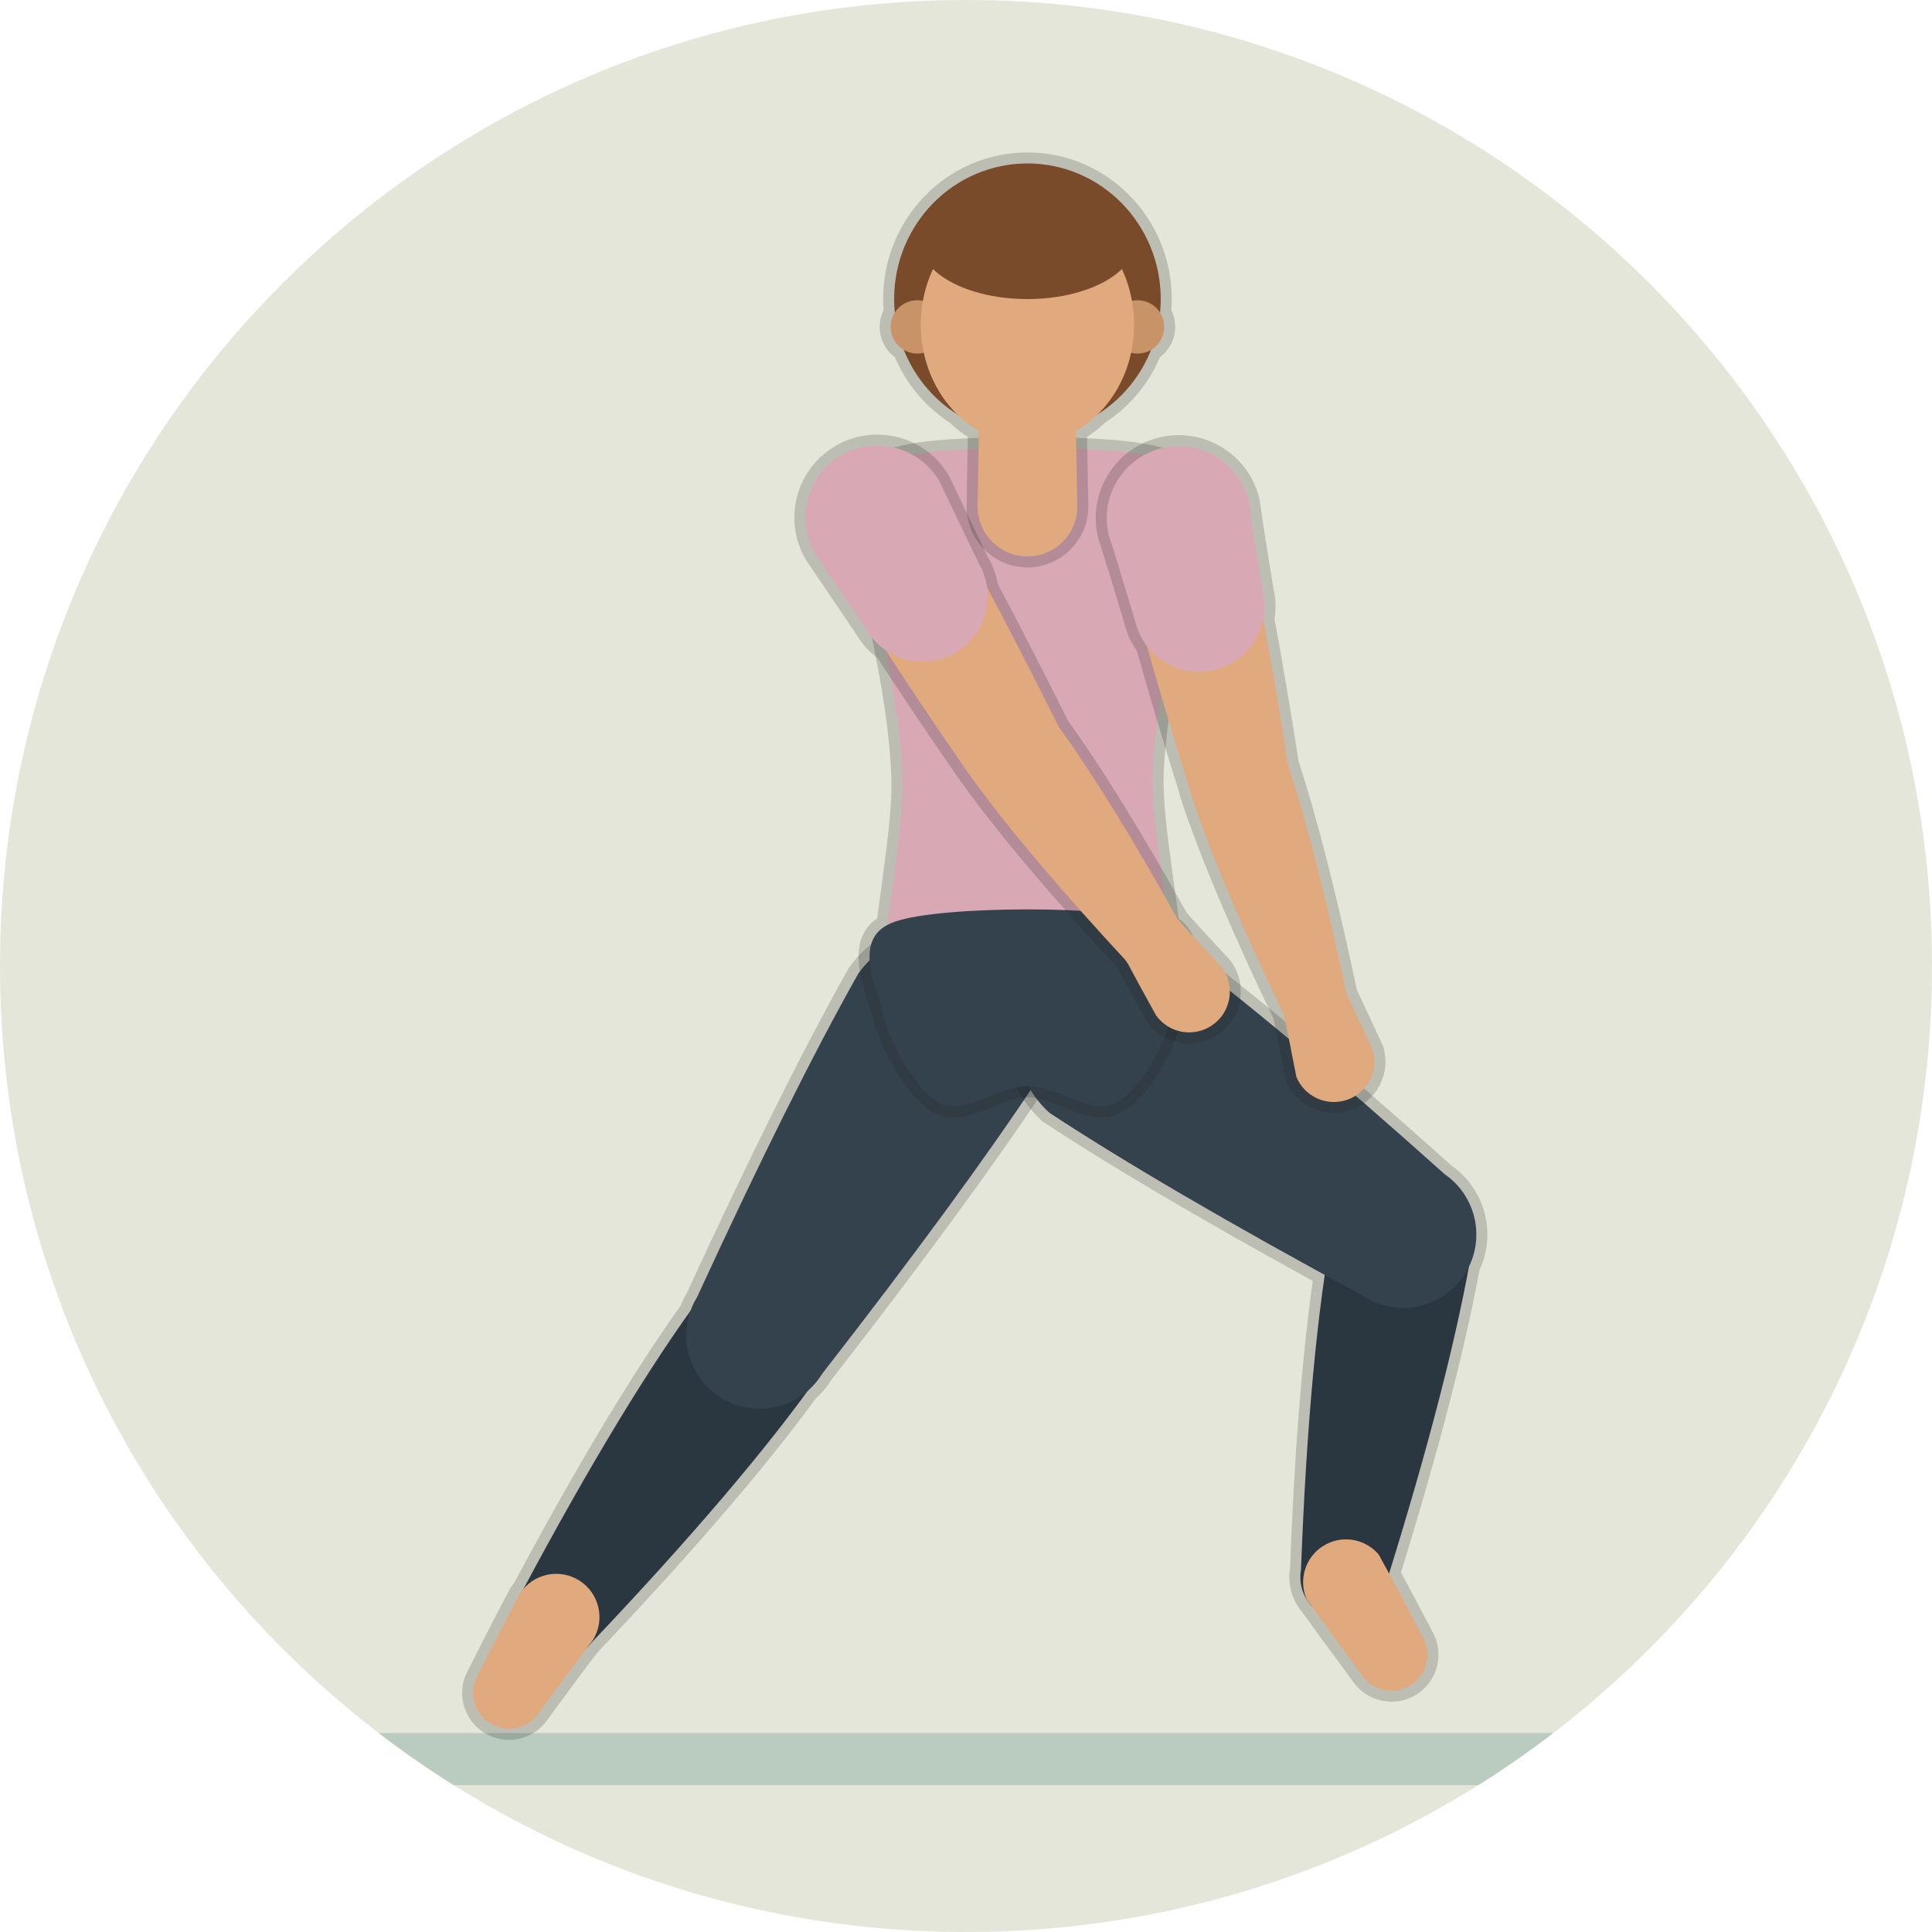
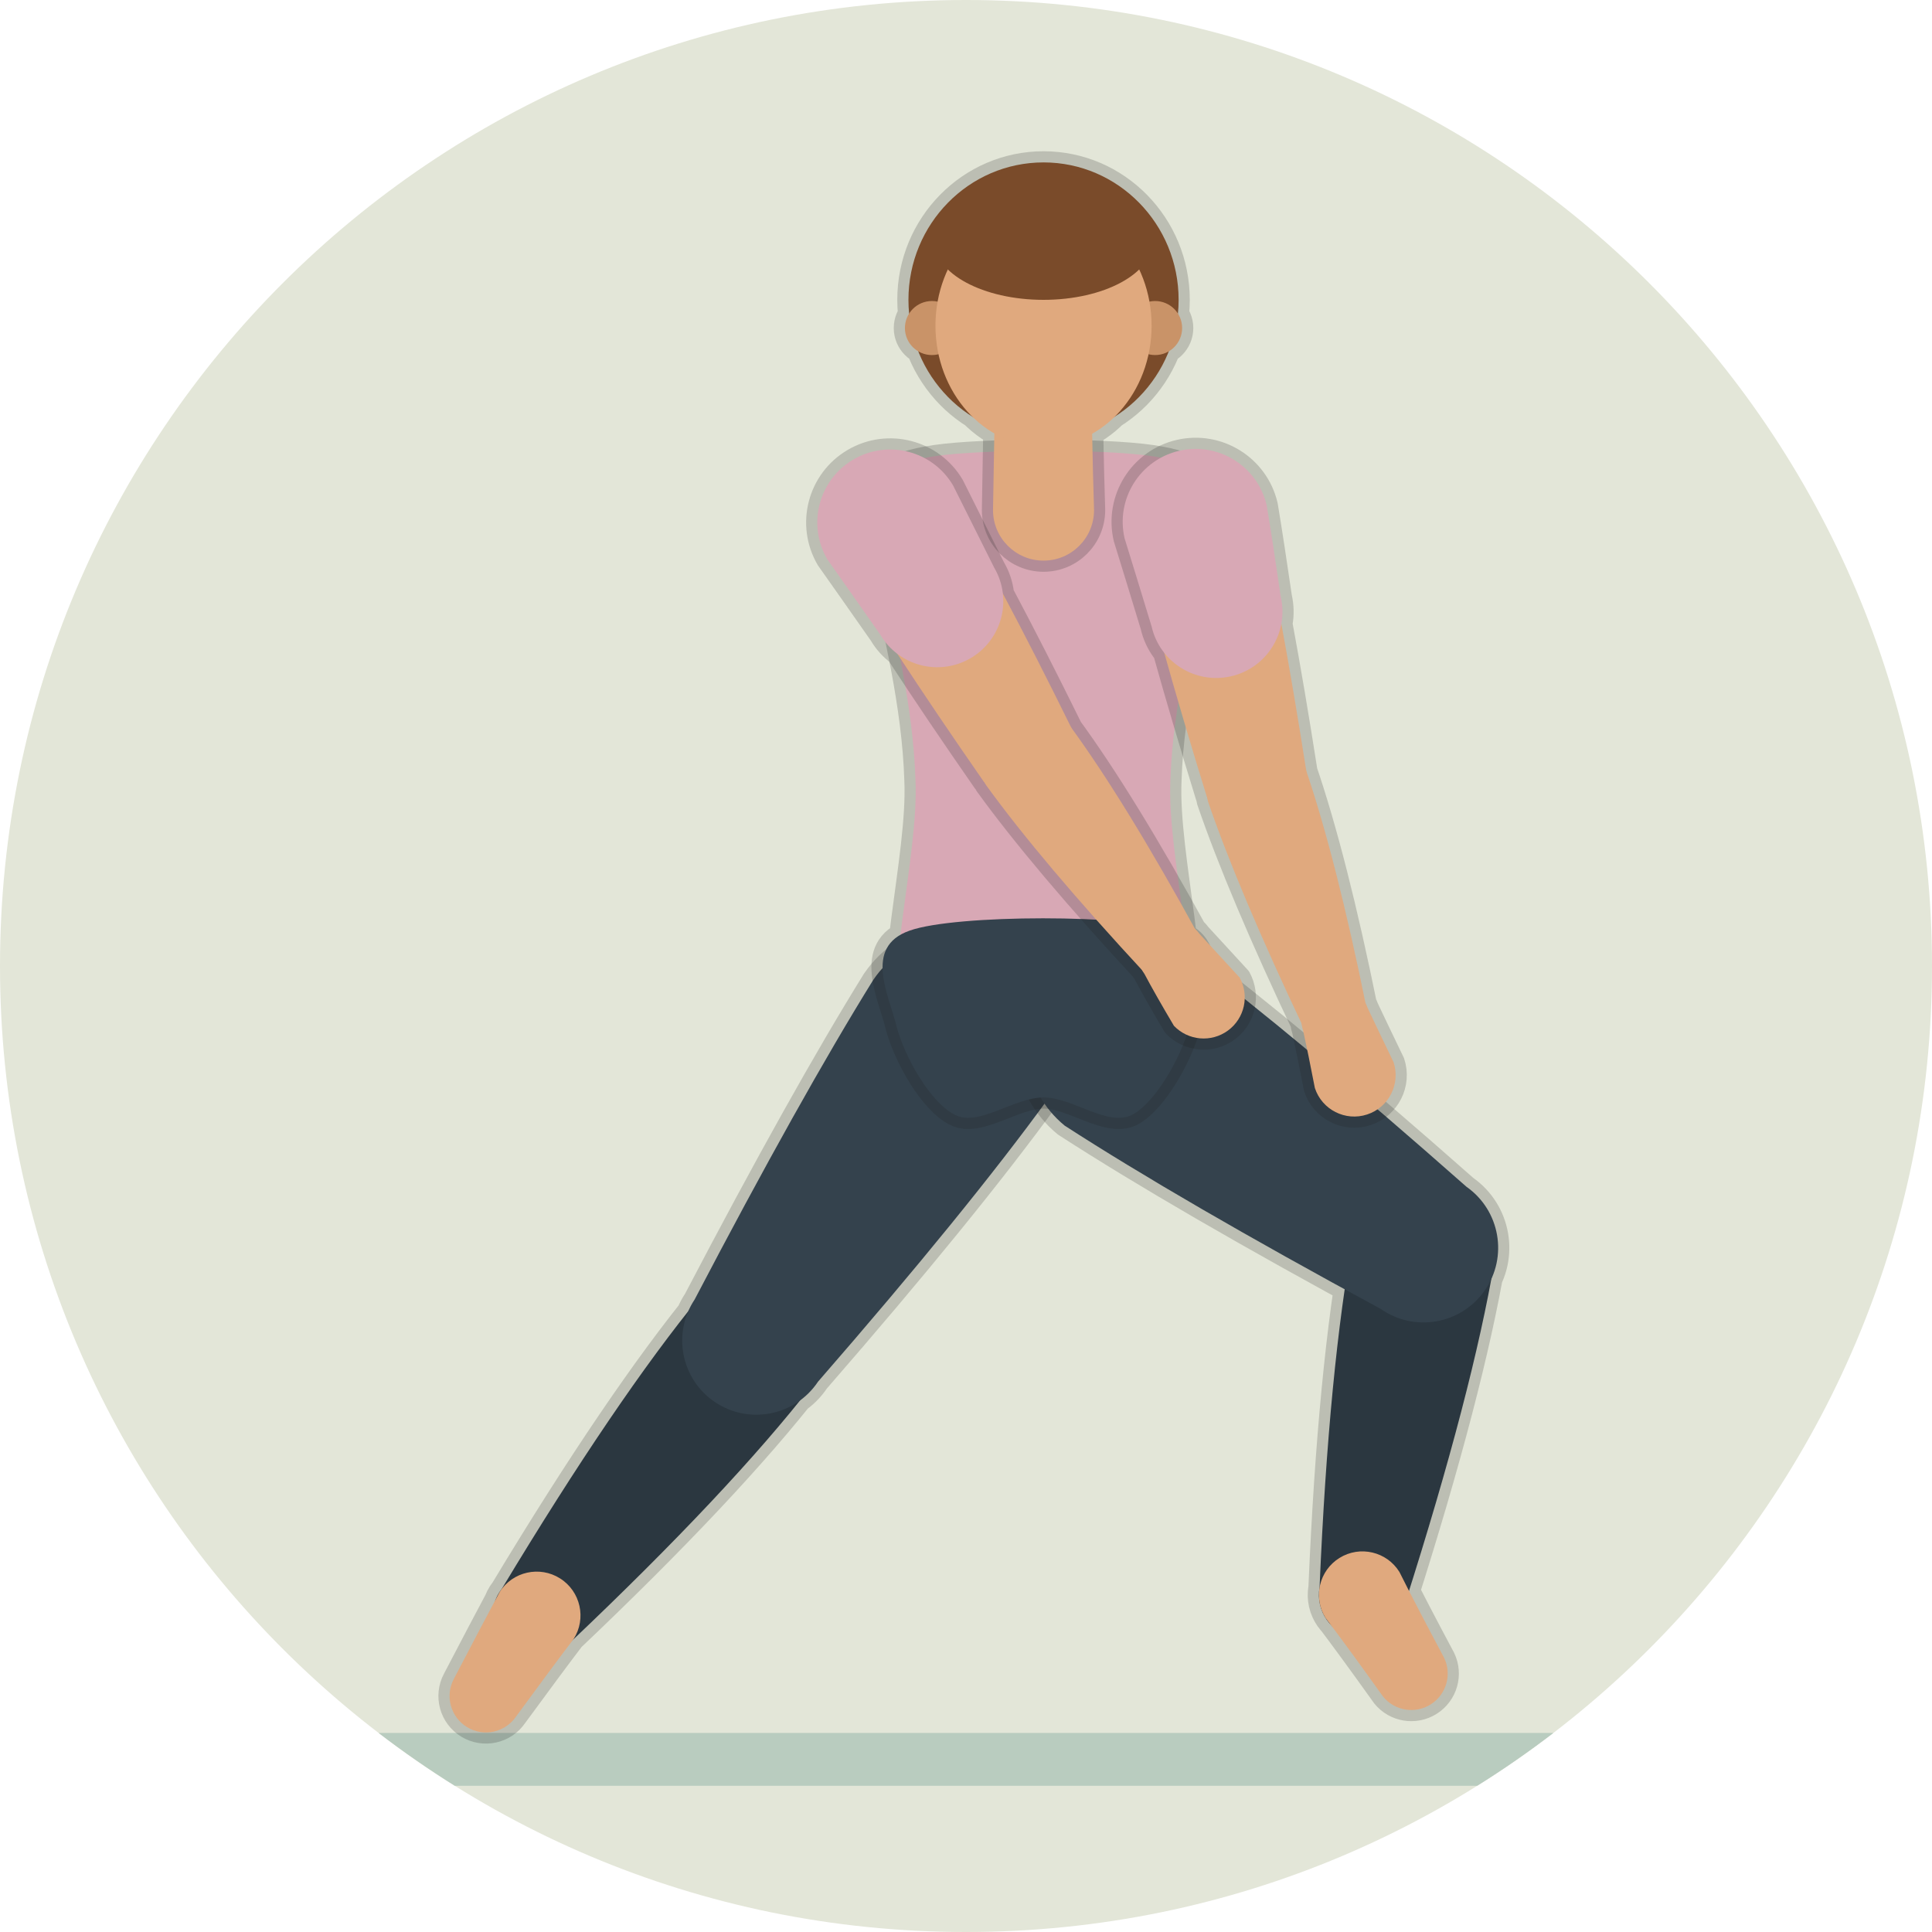
<svg xmlns="http://www.w3.org/2000/svg" viewBox="0 0 200 200" width="400" height="400" role="img" aria-label="Figure facing forward in a wide stance with one knee bent and the other leg straight out to the side.">
  <circle cx="100" cy="100" r="100" fill="#E3E6D8" />
  <clipPath id="c1i8fj9y">
    <circle cx="100" cy="100" r="100" />
  </clipPath>
  <g clip-path="url(#c1i8fj9y)">
-     <g transform="translate(100.0 180.0) scale(1.200)">
-       <rect x="-53.218" y="-0.5" width="106.436" height="4.5" rx="2.2" fill="#B9CCBF" />
+     <g transform="translate(100.0 180.0) scale(1.216)">
+       <rect x="-54.453" y="-0.5" width="108.906" height="4.5" rx="2.2" fill="#B9CCBF" />
      <g>
-         <path d="M-22.7 -38.4Q-29.5 -29.2 -38.3 -12.7A3.7 3.7 0 0 0 -32.3 -8.3Q-19.4 -21.9 -12.8 -31.2A6.1 6.1 0 0 0 -22.7 -38.4ZM-9.3 -66.0Q-15.1 -55.7 -23.2 -38.1A6.3 6.3 0 0 0 -12.4 -31.5Q-0.5 -46.8 6.0 -56.6A9.0 9.0 0 0 0 -9.3 -66.0ZM-38.5 -12.5Q-40.0 -9.7 -42.3 -5.1A3.1 3.1 0 0 0 -37.1 -1.9Q-34.1 -6.0 -32.2 -8.5A3.7 3.7 0 0 0 -38.5 -12.5Z" fill="#1E1F1D" stroke="#1E1F1D" stroke-width="1.9" stroke-linejoin="round" opacity="0.2" />
-         <path d="M-22.7 -38.4Q-29.5 -29.2 -38.3 -12.7A3.7 3.7 0 0 0 -32.3 -8.3Q-19.4 -21.9 -12.8 -31.2A6.1 6.1 0 0 0 -22.7 -38.4Z" fill="#2B3740" />
-         <path d="M-9.3 -66.0Q-15.1 -55.7 -23.2 -38.1A6.3 6.3 0 0 0 -12.4 -31.5Q-0.5 -46.8 6.0 -56.6A9.0 9.0 0 0 0 -9.3 -66.0Z" fill="#34424D" />
-         <path d="M-38.5 -12.5Q-40.0 -9.7 -42.3 -5.1A3.1 3.1 0 0 0 -37.1 -1.9Q-34.1 -6.0 -32.2 -8.5A3.7 3.7 0 0 0 -38.5 -12.5Z" fill="#E0A97E" />
+         <path d="M-22.6 -37.7Q-29.8 -28.9 -39.5 -12.8A3.7 3.7 0 0 0 -33.7 -8.2Q-20.1 -21.1 -13.1 -30.1A6.1 6.1 0 0 0 -22.6 -37.7ZM-7.9 -64.6Q-14.1 -54.6 -23.1 -37.4A6.3 6.3 0 0 0 -12.6 -30.4Q0.1 -45.0 7.0 -54.5A9.0 9.0 0 0 0 -7.9 -64.6ZM-39.7 -12.5Q-41.2 -9.7 -43.6 -5.1A3.1 3.1 0 0 0 -38.3 -1.9Q-35.3 -6.0 -33.4 -8.5A3.7 3.7 0 0 0 -39.7 -12.5Z" fill="#1E1F1D" stroke="#1E1F1D" stroke-width="1.9" stroke-linejoin="round" opacity="0.2" />
+         <path d="M-22.6 -37.7Q-29.8 -28.9 -39.5 -12.8A3.7 3.7 0 0 0 -33.7 -8.2Q-20.1 -21.1 -13.1 -30.1A6.1 6.1 0 0 0 -22.6 -37.7Z" fill="#2B3740" />
+         <path d="M-7.9 -64.6Q-14.1 -54.6 -23.1 -37.4A6.3 6.3 0 0 0 -12.6 -30.4Q0.1 -45.0 7.0 -54.5A9.0 9.0 0 0 0 -7.9 -64.6Z" fill="#34424D" />
+         <path d="M-39.7 -12.5Q-41.2 -9.7 -43.6 -5.1A3.1 3.1 0 0 0 -38.3 -1.9Q-35.3 -6.0 -33.4 -8.5A3.7 3.7 0 0 0 -39.7 -12.5Z" fill="#E0A97E" />
      </g>
      <g>
-         <path d="M31.7 -44.6Q29.6 -33.4 28.9 -14.6A3.7 3.7 0 0 0 36.2 -13.3Q41.8 -31.2 43.7 -42.5A6.1 6.1 0 0 0 31.7 -44.6ZM7.2 -54.0Q17.1 -47.5 34.1 -38.3A6.3 6.3 0 0 0 41.3 -48.7Q26.9 -61.6 17.5 -68.6A9.0 9.0 0 0 0 7.2 -54.0ZM29.4 -12.0Q31.2 -9.5 34.3 -5.3A3.1 3.1 0 0 0 39.5 -8.6Q37.1 -13.2 35.6 -15.9A3.7 3.7 0 0 0 29.4 -12.0Z" fill="#1E1F1D" stroke="#1E1F1D" stroke-width="1.9" stroke-linejoin="round" opacity="0.2" />
-         <path d="M31.7 -44.6Q29.6 -33.4 28.9 -14.6A3.7 3.7 0 0 0 36.2 -13.3Q41.8 -31.2 43.7 -42.5A6.1 6.1 0 0 0 31.7 -44.6Z" fill="#2B3740" />
-         <path d="M7.2 -54.0Q17.1 -47.5 34.1 -38.3A6.3 6.3 0 0 0 41.3 -48.7Q26.9 -61.6 17.5 -68.6A9.0 9.0 0 0 0 7.2 -54.0Z" fill="#34424D" />
-         <path d="M29.4 -12.0Q31.2 -9.5 34.3 -5.3A3.1 3.1 0 0 0 39.5 -8.6Q37.1 -13.2 35.6 -15.9A3.7 3.7 0 0 0 29.4 -12.0Z" fill="#E0A97E" />
+         <path d="M33.0 -42.9Q30.9 -31.6 30.1 -12.9A3.7 3.7 0 0 0 37.4 -11.6Q43.1 -29.5 45.0 -40.7A6.1 6.1 0 0 0 33.0 -42.9ZM8.4 -52.2Q18.3 -45.8 35.3 -36.6A6.3 6.3 0 0 0 42.6 -47.0Q28.1 -59.8 18.7 -66.9A9.0 9.0 0 0 0 8.4 -52.2ZM30.6 -10.3Q32.5 -7.8 35.5 -3.6A3.1 3.1 0 0 0 40.7 -6.9Q38.3 -11.4 36.9 -14.2A3.7 3.7 0 0 0 30.6 -10.3Z" fill="#1E1F1D" stroke="#1E1F1D" stroke-width="1.9" stroke-linejoin="round" opacity="0.2" />
+         <path d="M33.0 -42.9Q30.9 -31.6 30.1 -12.9A3.7 3.7 0 0 0 37.4 -11.6Q43.1 -29.5 45.0 -40.7A6.1 6.1 0 0 0 33.0 -42.9Z" fill="#2B3740" />
+         <path d="M8.4 -52.2Q18.3 -45.8 35.3 -36.6A6.3 6.3 0 0 0 42.6 -47.0Q28.1 -59.8 18.7 -66.9A9.0 9.0 0 0 0 8.4 -52.2Z" fill="#34424D" />
+         <path d="M30.6 -10.3Q32.5 -7.8 35.5 -3.6A3.1 3.1 0 0 0 40.7 -6.9Q38.3 -11.4 36.9 -14.2A3.7 3.7 0 0 0 30.6 -10.3Z" fill="#E0A97E" />
      </g>
      <g>
-         <path d="M-6.6 -61.3C-8.4 -65.6 -5.2 -76.8 -5.5 -83.3C-5.8 -89.8 -7.5 -96.3 -8.2 -100.3C-9.0 -104.3 -10.8 -105.5 -10.1 -107.3C-9.4 -109.1 -8.0 -110.3 -3.9 -110.9C0.2 -111.5 10.4 -111.5 14.5 -110.9C18.6 -110.3 20.0 -109.1 20.7 -107.3C21.5 -105.5 19.7 -104.3 18.9 -100.3C18.1 -96.3 16.4 -89.8 16.1 -83.3C15.9 -76.8 19.1 -65.6 17.3 -61.3C15.5 -57.0 9.3 -57.3 5.3 -57.3C1.3 -57.3 -4.8 -57.0 -6.6 -61.3ZM-7.1 -62.3C-7.7 -64.9 -10.0 -69.2 -6.1 -70.5C-2.1 -71.9 12.7 -71.9 16.7 -70.5C20.7 -69.2 18.4 -64.9 17.7 -62.3C17.1 -59.7 14.9 -55.8 12.8 -54.8C10.8 -53.8 7.8 -56.3 5.3 -56.3C2.8 -56.3 -0.1 -53.8 -2.2 -54.8C-4.2 -55.8 -6.4 -59.7 -7.1 -62.3Z" fill="#1E1F1D" stroke="#1E1F1D" stroke-width="1.9" stroke-linejoin="round" opacity="0.2" />
-         <path d="M-6.6 -61.3C-8.4 -65.6 -5.2 -76.8 -5.5 -83.3C-5.8 -89.8 -7.5 -96.3 -8.2 -100.3C-9.0 -104.3 -10.8 -105.5 -10.1 -107.3C-9.4 -109.1 -8.0 -110.3 -3.9 -110.9C0.2 -111.5 10.4 -111.5 14.5 -110.9C18.6 -110.3 20.0 -109.1 20.7 -107.3C21.5 -105.5 19.7 -104.3 18.9 -100.3C18.1 -96.3 16.4 -89.8 16.1 -83.3C15.9 -76.8 19.1 -65.6 17.3 -61.3C15.5 -57.0 9.3 -57.3 5.3 -57.3C1.3 -57.3 -4.8 -57.0 -6.6 -61.3Z" fill="#D8A8B5" />
-         <path d="M-7.1 -62.3C-7.7 -64.9 -10.0 -69.2 -6.1 -70.5C-2.1 -71.9 12.7 -71.9 16.7 -70.5C20.7 -69.2 18.4 -64.9 17.7 -62.3C17.1 -59.7 14.9 -55.8 12.8 -54.8C10.8 -53.8 7.8 -56.3 5.3 -56.3C2.8 -56.3 -0.1 -53.8 -2.2 -54.8C-4.2 -55.8 -6.4 -59.7 -7.1 -62.3Z" fill="#34424D" />
+         <path d="M-5.4 -59.6C-7.2 -63.9 -4.0 -75.1 -4.3 -81.6C-4.5 -88.1 -6.2 -94.6 -7.0 -98.6C-7.8 -102.6 -9.6 -103.8 -8.9 -105.6C-8.1 -107.3 -6.7 -108.6 -2.6 -109.2C1.5 -109.8 11.7 -109.8 15.8 -109.2C19.9 -108.6 21.2 -107.3 22.0 -105.6C22.7 -103.8 20.9 -102.6 20.1 -98.6C19.4 -94.6 17.6 -88.1 17.4 -81.6C17.1 -75.1 20.3 -63.9 18.5 -59.6C16.7 -55.2 10.5 -55.6 6.6 -55.6C2.6 -55.6 -3.6 -55.2 -5.4 -59.6ZM-5.9 -60.6C-6.5 -63.2 -8.8 -67.4 -4.8 -68.8C-0.9 -70.2 14.0 -70.2 17.9 -68.8C21.9 -67.4 19.6 -63.2 19.0 -60.6C18.3 -58.0 16.1 -54.1 14.1 -53.1C12.0 -52.1 9.1 -54.6 6.6 -54.6C4.1 -54.6 1.1 -52.1 -0.9 -53.1C-3.0 -54.1 -5.2 -58.0 -5.9 -60.6Z" fill="#1E1F1D" stroke="#1E1F1D" stroke-width="1.9" stroke-linejoin="round" opacity="0.2" />
+         <path d="M-5.4 -59.6C-7.2 -63.9 -4.0 -75.1 -4.3 -81.6C-4.5 -88.1 -6.2 -94.6 -7.0 -98.6C-7.8 -102.6 -9.6 -103.8 -8.9 -105.6C-8.1 -107.3 -6.7 -108.6 -2.6 -109.2C1.5 -109.8 11.7 -109.8 15.8 -109.2C19.9 -108.6 21.2 -107.3 22.0 -105.6C22.7 -103.8 20.9 -102.6 20.1 -98.6C19.4 -94.6 17.6 -88.1 17.4 -81.6C17.1 -75.1 20.3 -63.9 18.5 -59.6C16.7 -55.2 10.5 -55.6 6.6 -55.6C2.6 -55.6 -3.6 -55.2 -5.4 -59.6Z" fill="#D8A8B5" />
+         <path d="M-5.9 -60.6C-6.5 -63.2 -8.8 -67.4 -4.8 -68.8C-0.9 -70.2 14.0 -70.2 17.9 -68.8C21.9 -67.4 19.6 -63.2 19.0 -60.6C18.3 -58.0 16.1 -54.1 14.1 -53.1C12.0 -52.1 9.1 -54.6 6.6 -54.6C4.1 -54.6 1.1 -52.1 -0.9 -53.1C-3.0 -54.1 -5.2 -58.0 -5.9 -60.6Z" fill="#34424D" />
      </g>
      <g>
-         <path d="M-12.3 -102.6Q-7.9 -95.0 0.2 -83.3A4.4 4.4 0 0 0 7.8 -87.7Q1.4 -100.5 -3.0 -108.0A5.4 5.4 0 0 0 -12.3 -102.6ZM-13.0 -102.2Q-11.3 -99.7 -8.6 -95.7A5.6 5.6 0 0 0 1.1 -101.4Q-1.0 -105.8 -2.3 -108.5A6.2 6.2 0 0 0 -13.0 -102.2ZM0.5 -82.9Q5.1 -76.5 14.1 -66.8A2.8 2.8 0 0 0 18.6 -70.1Q12.2 -81.6 7.5 -88.0A4.4 4.4 0 0 0 0.5 -82.9ZM14.0 -66.8Q14.9 -65.1 16.4 -62.4A3.5 3.5 0 0 0 22.1 -66.5Q20.0 -68.8 18.7 -70.2A2.9 2.9 0 0 0 14.0 -66.8Z" fill="#1E1F1D" stroke="#1E1F1D" stroke-width="1.9" stroke-linejoin="round" opacity="0.2" />
-         <path d="M-12.3 -102.6Q-7.9 -95.0 0.2 -83.3A4.4 4.4 0 0 0 7.8 -87.7Q1.4 -100.5 -3.0 -108.0A5.4 5.4 0 0 0 -12.3 -102.6Z" fill="#E0A97E" />
-         <path d="M-13.0 -102.2Q-11.3 -99.7 -8.6 -95.7A5.6 5.6 0 0 0 1.1 -101.4Q-1.0 -105.8 -2.3 -108.5A6.2 6.2 0 0 0 -13.0 -102.2Z" fill="#D8A8B5" />
-         <path d="M0.5 -82.9Q5.1 -76.5 14.1 -66.8A2.8 2.8 0 0 0 18.6 -70.1Q12.2 -81.6 7.5 -88.0A4.4 4.4 0 0 0 0.5 -82.9Z" fill="#E0A97E" />
-         <path d="M14.0 -66.8Q14.9 -65.1 16.4 -62.4A3.5 3.5 0 0 0 22.1 -66.5Q20.0 -68.8 18.7 -70.2A2.9 2.9 0 0 0 14.0 -66.8Z" fill="#E0A97E" />
+         <path d="M-11.1 -100.8Q-6.7 -93.3 1.5 -81.5A4.4 4.4 0 0 0 9.0 -86.0Q2.7 -98.8 -1.8 -106.3A5.4 5.4 0 0 0 -11.1 -100.8ZM-11.8 -100.4Q-10.1 -98.0 -7.3 -94.0A5.6 5.6 0 0 0 2.4 -99.7Q0.2 -104.1 -1.1 -106.7A6.2 6.2 0 0 0 -11.8 -100.4ZM1.7 -81.2Q6.4 -74.7 15.3 -65.1A2.8 2.8 0 0 0 19.8 -68.4Q13.5 -79.9 8.8 -86.3A4.4 4.4 0 0 0 1.7 -81.2ZM15.2 -65.1Q16.1 -63.4 17.7 -60.7A3.5 3.5 0 0 0 23.3 -64.8Q21.2 -67.1 19.9 -68.5A2.9 2.9 0 0 0 15.2 -65.1Z" fill="#1E1F1D" stroke="#1E1F1D" stroke-width="1.9" stroke-linejoin="round" opacity="0.2" />
+         <path d="M-11.1 -100.8Q-6.7 -93.3 1.5 -81.5A4.4 4.4 0 0 0 9.0 -86.0Q2.7 -98.8 -1.8 -106.3A5.4 5.4 0 0 0 -11.1 -100.8Z" fill="#E0A97E" />
+         <path d="M-11.8 -100.4Q-10.1 -98.0 -7.3 -94.0A5.6 5.6 0 0 0 2.4 -99.7Q0.2 -104.1 -1.1 -106.7A6.2 6.2 0 0 0 -11.8 -100.4Z" fill="#D8A8B5" />
+         <path d="M1.7 -81.2Q6.4 -74.7 15.3 -65.1A2.8 2.8 0 0 0 19.8 -68.4Q13.5 -79.9 8.8 -86.3A4.4 4.4 0 0 0 1.7 -81.2Z" fill="#E0A97E" />
+         <path d="M15.2 -65.1Q16.1 -63.4 17.7 -60.7A3.5 3.5 0 0 0 23.3 -64.8Q21.2 -67.1 19.9 -68.5A2.9 2.9 0 0 0 15.2 -65.1Z" fill="#E0A97E" />
      </g>
      <g>
-         <path d="M13.1 -104.1Q15.0 -95.6 19.3 -81.9A4.4 4.4 0 0 0 27.8 -83.9Q25.6 -98.0 23.6 -106.5A5.4 5.4 0 0 0 13.1 -104.1ZM12.3 -103.9Q13.2 -101.1 14.6 -96.4A5.6 5.6 0 0 0 25.6 -99.0Q24.8 -103.8 24.4 -106.7A6.2 6.2 0 0 0 12.3 -103.9ZM19.4 -81.5Q21.9 -73.9 27.6 -62.1A2.8 2.8 0 0 0 32.9 -63.9Q30.2 -76.7 27.7 -84.3A4.4 4.4 0 0 0 19.4 -81.5ZM27.5 -62.1Q27.9 -60.2 28.5 -57.1A3.5 3.5 0 0 0 35.1 -59.4Q33.8 -62.2 33.0 -63.9A2.9 2.9 0 0 0 27.5 -62.1Z" fill="#1E1F1D" stroke="#1E1F1D" stroke-width="1.9" stroke-linejoin="round" opacity="0.2" />
-         <path d="M13.1 -104.1Q15.0 -95.6 19.3 -81.9A4.4 4.4 0 0 0 27.8 -83.9Q25.6 -98.0 23.6 -106.5A5.4 5.4 0 0 0 13.1 -104.1Z" fill="#E0A97E" />
-         <path d="M12.3 -103.9Q13.2 -101.1 14.6 -96.4A5.6 5.6 0 0 0 25.6 -99.0Q24.8 -103.8 24.4 -106.7A6.2 6.2 0 0 0 12.3 -103.9Z" fill="#D8A8B5" />
-         <path d="M19.4 -81.5Q21.9 -73.9 27.6 -62.1A2.8 2.8 0 0 0 32.9 -63.9Q30.2 -76.7 27.7 -84.3A4.4 4.4 0 0 0 19.4 -81.5Z" fill="#E0A97E" />
-         <path d="M27.5 -62.1Q27.9 -60.2 28.5 -57.1A3.5 3.5 0 0 0 35.1 -59.4Q33.8 -62.2 33.0 -63.9A2.9 2.9 0 0 0 27.5 -62.1Z" fill="#E0A97E" />
+         <path d="M14.3 -102.4Q16.3 -93.8 20.5 -80.2A4.4 4.4 0 0 0 29.0 -82.2Q26.8 -96.3 24.8 -104.8A5.4 5.4 0 0 0 14.3 -102.4ZM13.5 -102.2Q14.4 -99.3 15.8 -94.7A5.6 5.6 0 0 0 26.8 -97.2Q26.1 -102.0 25.6 -105.0A6.2 6.2 0 0 0 13.5 -102.2ZM20.6 -79.8Q23.2 -72.2 28.8 -60.4A2.8 2.8 0 0 0 34.1 -62.2Q31.5 -75.0 28.9 -82.6A4.4 4.4 0 0 0 20.6 -79.8ZM28.7 -60.3Q29.1 -58.5 29.7 -55.4A3.5 3.5 0 0 0 36.4 -57.6Q35.0 -60.5 34.2 -62.2A2.9 2.9 0 0 0 28.7 -60.3Z" fill="#1E1F1D" stroke="#1E1F1D" stroke-width="1.9" stroke-linejoin="round" opacity="0.2" />
+         <path d="M14.3 -102.4Q16.3 -93.8 20.5 -80.2A4.4 4.4 0 0 0 29.0 -82.2Q26.8 -96.3 24.8 -104.8A5.4 5.4 0 0 0 14.3 -102.4Z" fill="#E0A97E" />
+         <path d="M13.5 -102.2Q14.4 -99.3 15.8 -94.7A5.6 5.6 0 0 0 26.8 -97.2Q26.1 -102.0 25.6 -105.0A6.2 6.2 0 0 0 13.5 -102.2Z" fill="#D8A8B5" />
+         <path d="M20.6 -79.8Q23.2 -72.2 28.8 -60.4A2.8 2.8 0 0 0 34.1 -62.2Q31.5 -75.0 28.9 -82.6A4.4 4.4 0 0 0 20.6 -79.8Z" fill="#E0A97E" />
+         <path d="M28.7 -60.3Q29.1 -58.5 29.7 -55.4A3.5 3.5 0 0 0 36.4 -57.6Q35.0 -60.5 34.2 -62.2A2.9 2.9 0 0 0 28.7 -60.3Z" fill="#E0A97E" />
      </g>
      <g>
-         <path d="M9.6 -106.3Q9.5 -112.6 9.3 -122.8A4.0 4.0 0 0 0 1.3 -122.8Q1.1 -112.6 1.0 -106.3A4.3 4.3 0 0 0 9.6 -106.3ZM5.3 -112.5A11.5 11.7 0.0 1 0 5.3 -135.9A11.5 11.7 0.0 1 0 5.3 -112.5ZM14.8 -119.5A2.3 2.3 0.0 1 0 14.8 -124.1A2.3 2.3 0.0 1 0 14.8 -119.5ZM-4.2 -119.5A2.3 2.3 0.0 1 0 -4.2 -124.1A2.3 2.3 0.0 1 0 -4.2 -119.5ZM5.3 -111.7A9.2 10.3 0.0 1 0 5.3 -132.3A9.2 10.3 0.0 1 0 5.3 -111.7ZM5.3 -124.2A9.3 5.0 0.0 1 0 5.3 -134.2A9.3 5.0 0.0 1 0 5.3 -124.2Z" fill="#1E1F1D" stroke="#1E1F1D" stroke-width="1.9" stroke-linejoin="round" opacity="0.2" />
-         <path d="M9.6 -106.3Q9.5 -112.6 9.3 -122.8A4.0 4.0 0 0 0 1.3 -122.8Q1.1 -112.6 1.0 -106.3A4.3 4.3 0 0 0 9.6 -106.3Z" fill="#E0A97E" />
-         <path d="M5.3 -112.5A11.5 11.7 0.0 1 0 5.3 -135.9A11.5 11.7 0.0 1 0 5.3 -112.5Z" fill="#7A4B2A" />
-         <path d="M14.8 -119.5A2.3 2.3 0.0 1 0 14.8 -124.1A2.3 2.3 0.0 1 0 14.8 -119.5Z" fill="#C99368" />
-         <path d="M-4.2 -119.5A2.3 2.3 0.0 1 0 -4.2 -124.1A2.3 2.3 0.0 1 0 -4.2 -119.5Z" fill="#C99368" />
-         <path d="M5.3 -111.7A9.2 10.3 0.0 1 0 5.3 -132.3A9.2 10.3 0.0 1 0 5.3 -111.7Z" fill="#E0A97E" />
-         <path d="M5.3 -124.2A9.3 5.0 0.0 1 0 5.3 -134.2A9.3 5.0 0.0 1 0 5.3 -124.2Z" fill="#7A4B2A" />
+         <path d="M10.9 -104.6Q10.7 -110.8 10.6 -121.1A4.0 4.0 0 0 0 2.6 -121.1Q2.4 -110.8 2.3 -104.6A4.3 4.3 0 0 0 10.9 -104.6ZM6.6 -110.8A11.5 11.7 0.0 1 0 6.6 -134.2A11.5 11.7 0.0 1 0 6.6 -110.8ZM16.1 -117.8A2.3 2.3 0.0 1 0 16.1 -122.4A2.3 2.3 0.0 1 0 16.1 -117.8ZM-2.9 -117.8A2.3 2.3 0.0 1 0 -2.9 -122.4A2.3 2.3 0.0 1 0 -2.9 -117.8ZM6.6 -110.0A9.2 10.3 0.0 1 0 6.6 -130.6A9.2 10.3 0.0 1 0 6.6 -110.0ZM6.6 -122.5A9.3 5.0 0.0 1 0 6.6 -132.5A9.3 5.0 0.0 1 0 6.6 -122.5Z" fill="#1E1F1D" stroke="#1E1F1D" stroke-width="1.9" stroke-linejoin="round" opacity="0.2" />
+         <path d="M10.9 -104.6Q10.7 -110.8 10.6 -121.1A4.0 4.0 0 0 0 2.6 -121.1Q2.4 -110.8 2.3 -104.6A4.3 4.3 0 0 0 10.9 -104.6Z" fill="#E0A97E" />
+         <path d="M6.6 -110.8A11.5 11.7 0.0 1 0 6.6 -134.2A11.5 11.7 0.0 1 0 6.6 -110.8Z" fill="#7A4B2A" />
+         <path d="M16.1 -117.8A2.3 2.3 0.0 1 0 16.1 -122.4A2.3 2.3 0.0 1 0 16.1 -117.8Z" fill="#C99368" />
+         <path d="M-2.9 -117.8A2.3 2.3 0.0 1 0 -2.9 -122.4A2.3 2.3 0.0 1 0 -2.9 -117.8Z" fill="#C99368" />
+         <path d="M6.6 -110.0A9.2 10.3 0.0 1 0 6.6 -130.6A9.2 10.3 0.0 1 0 6.6 -110.0Z" fill="#E0A97E" />
+         <path d="M6.6 -122.5A9.3 5.0 0.0 1 0 6.6 -132.5A9.3 5.0 0.0 1 0 6.6 -122.5Z" fill="#7A4B2A" />
      </g>
    </g>
  </g>
</svg>
